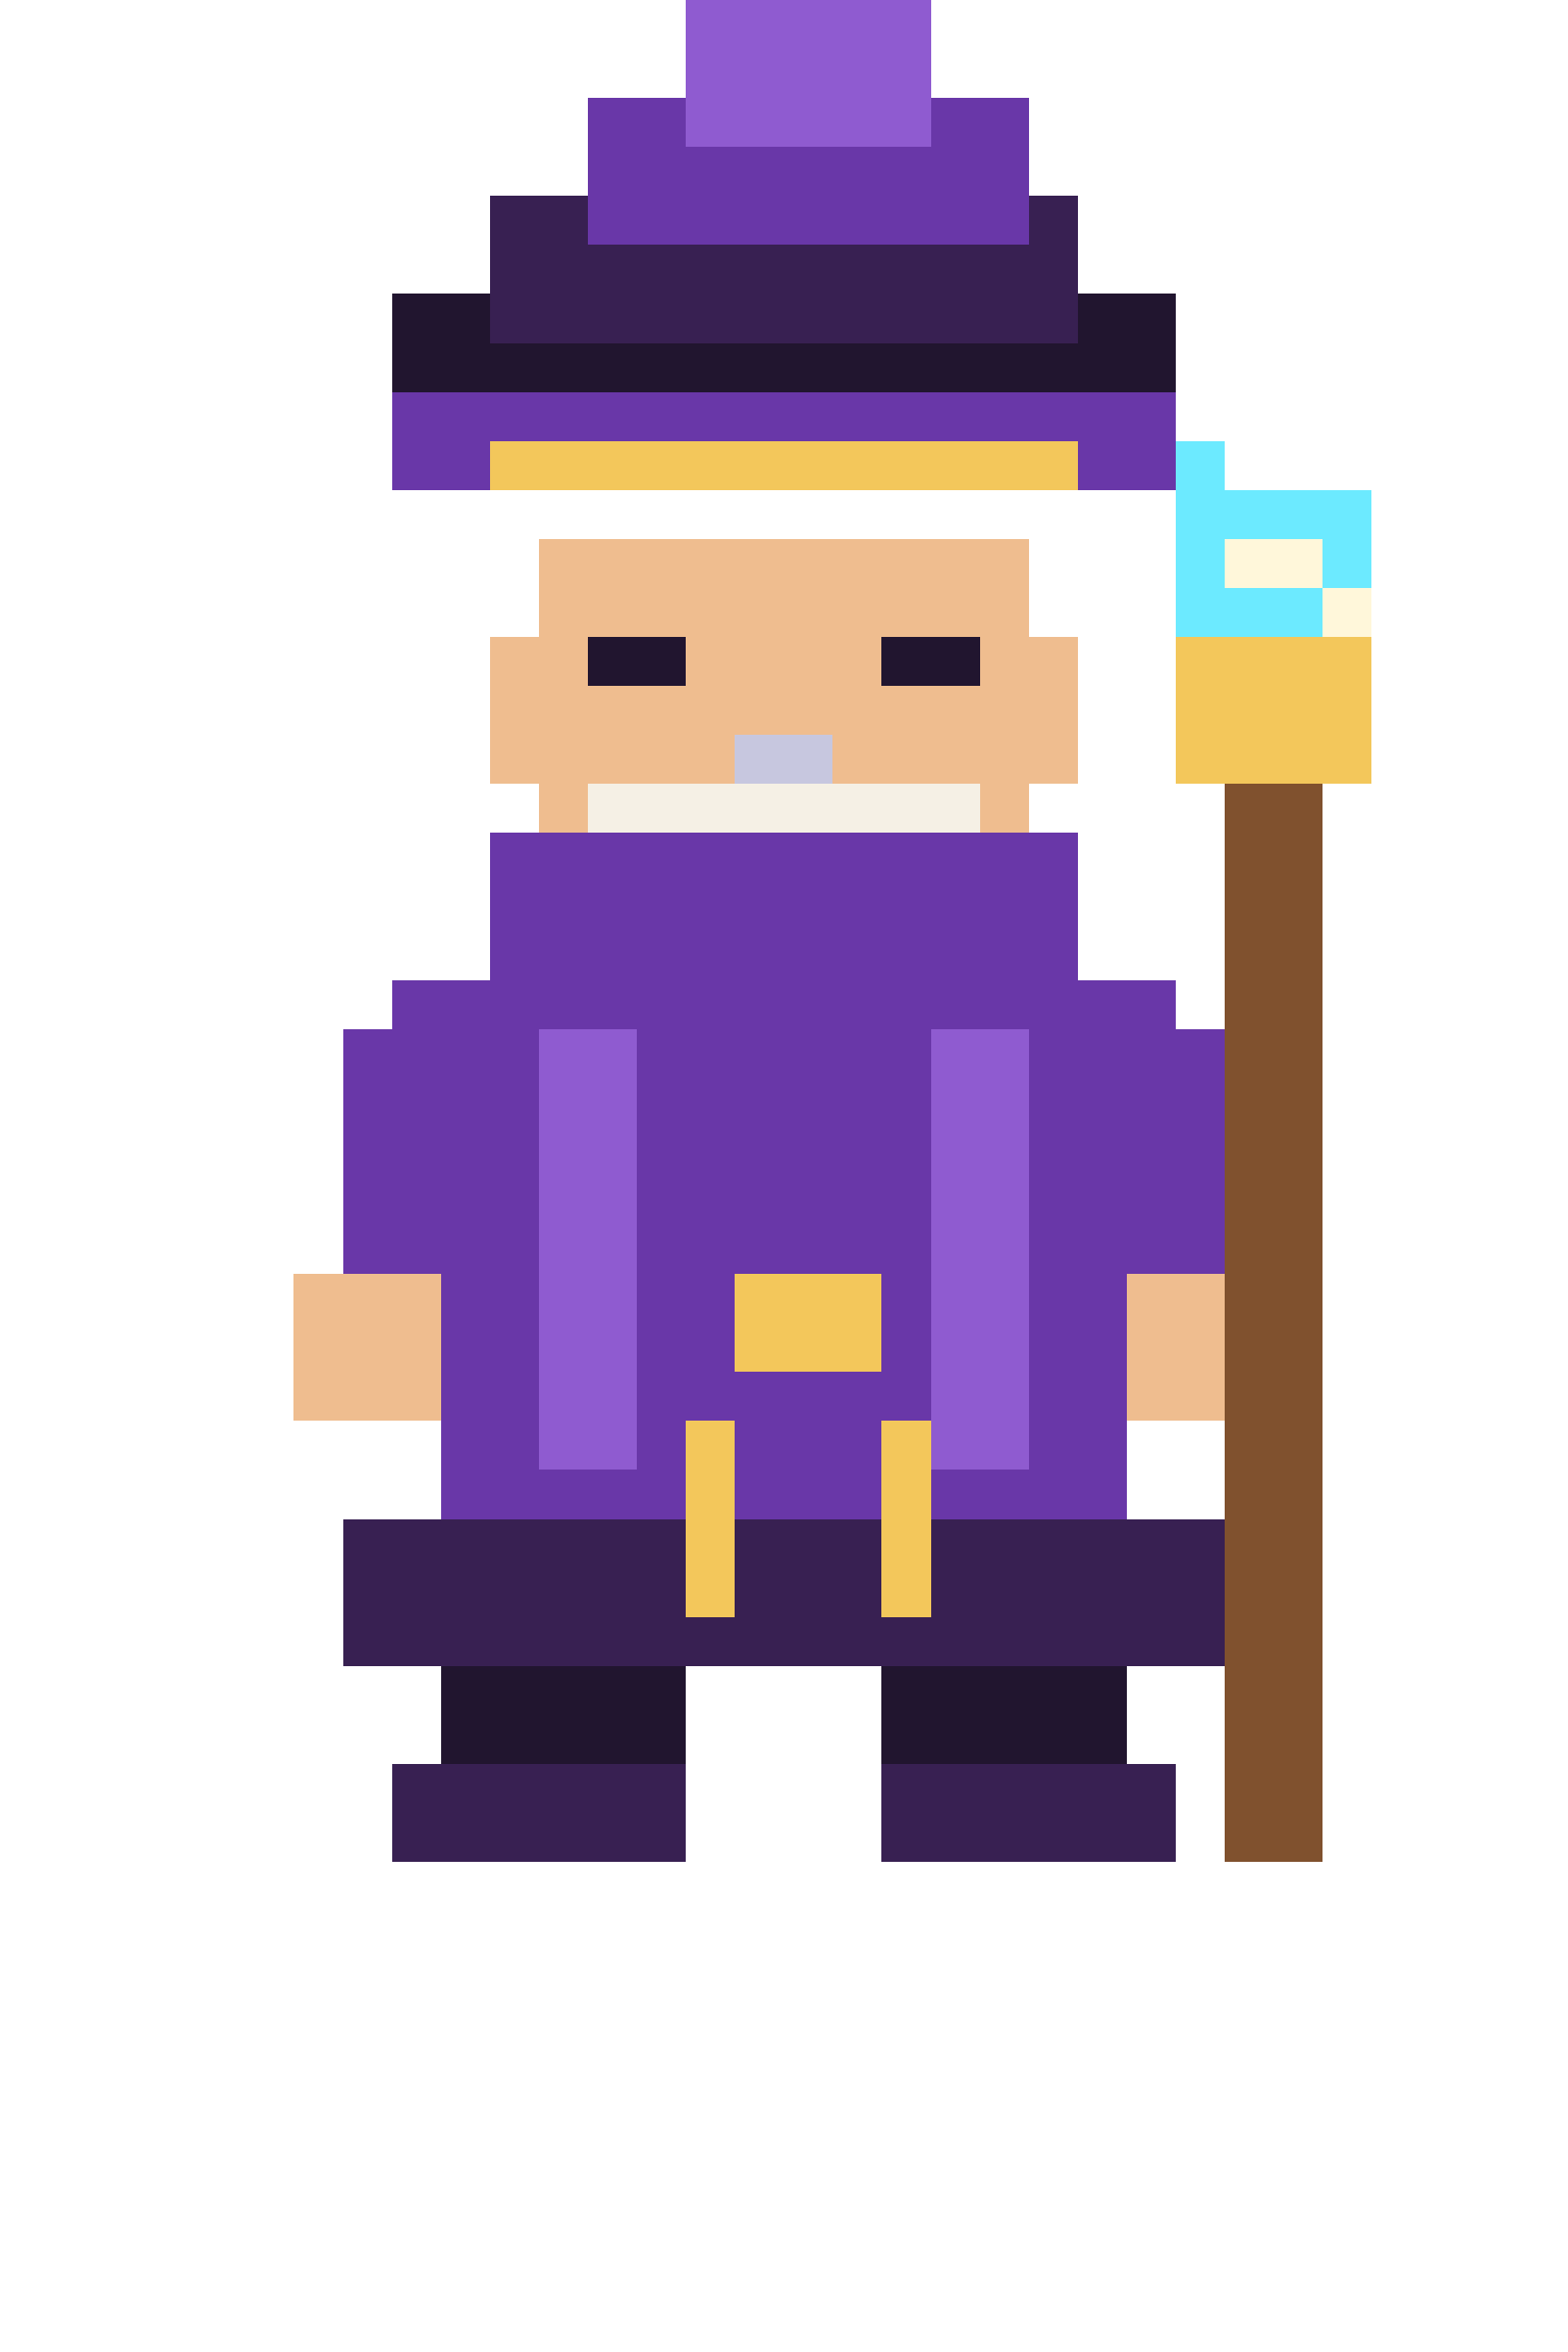
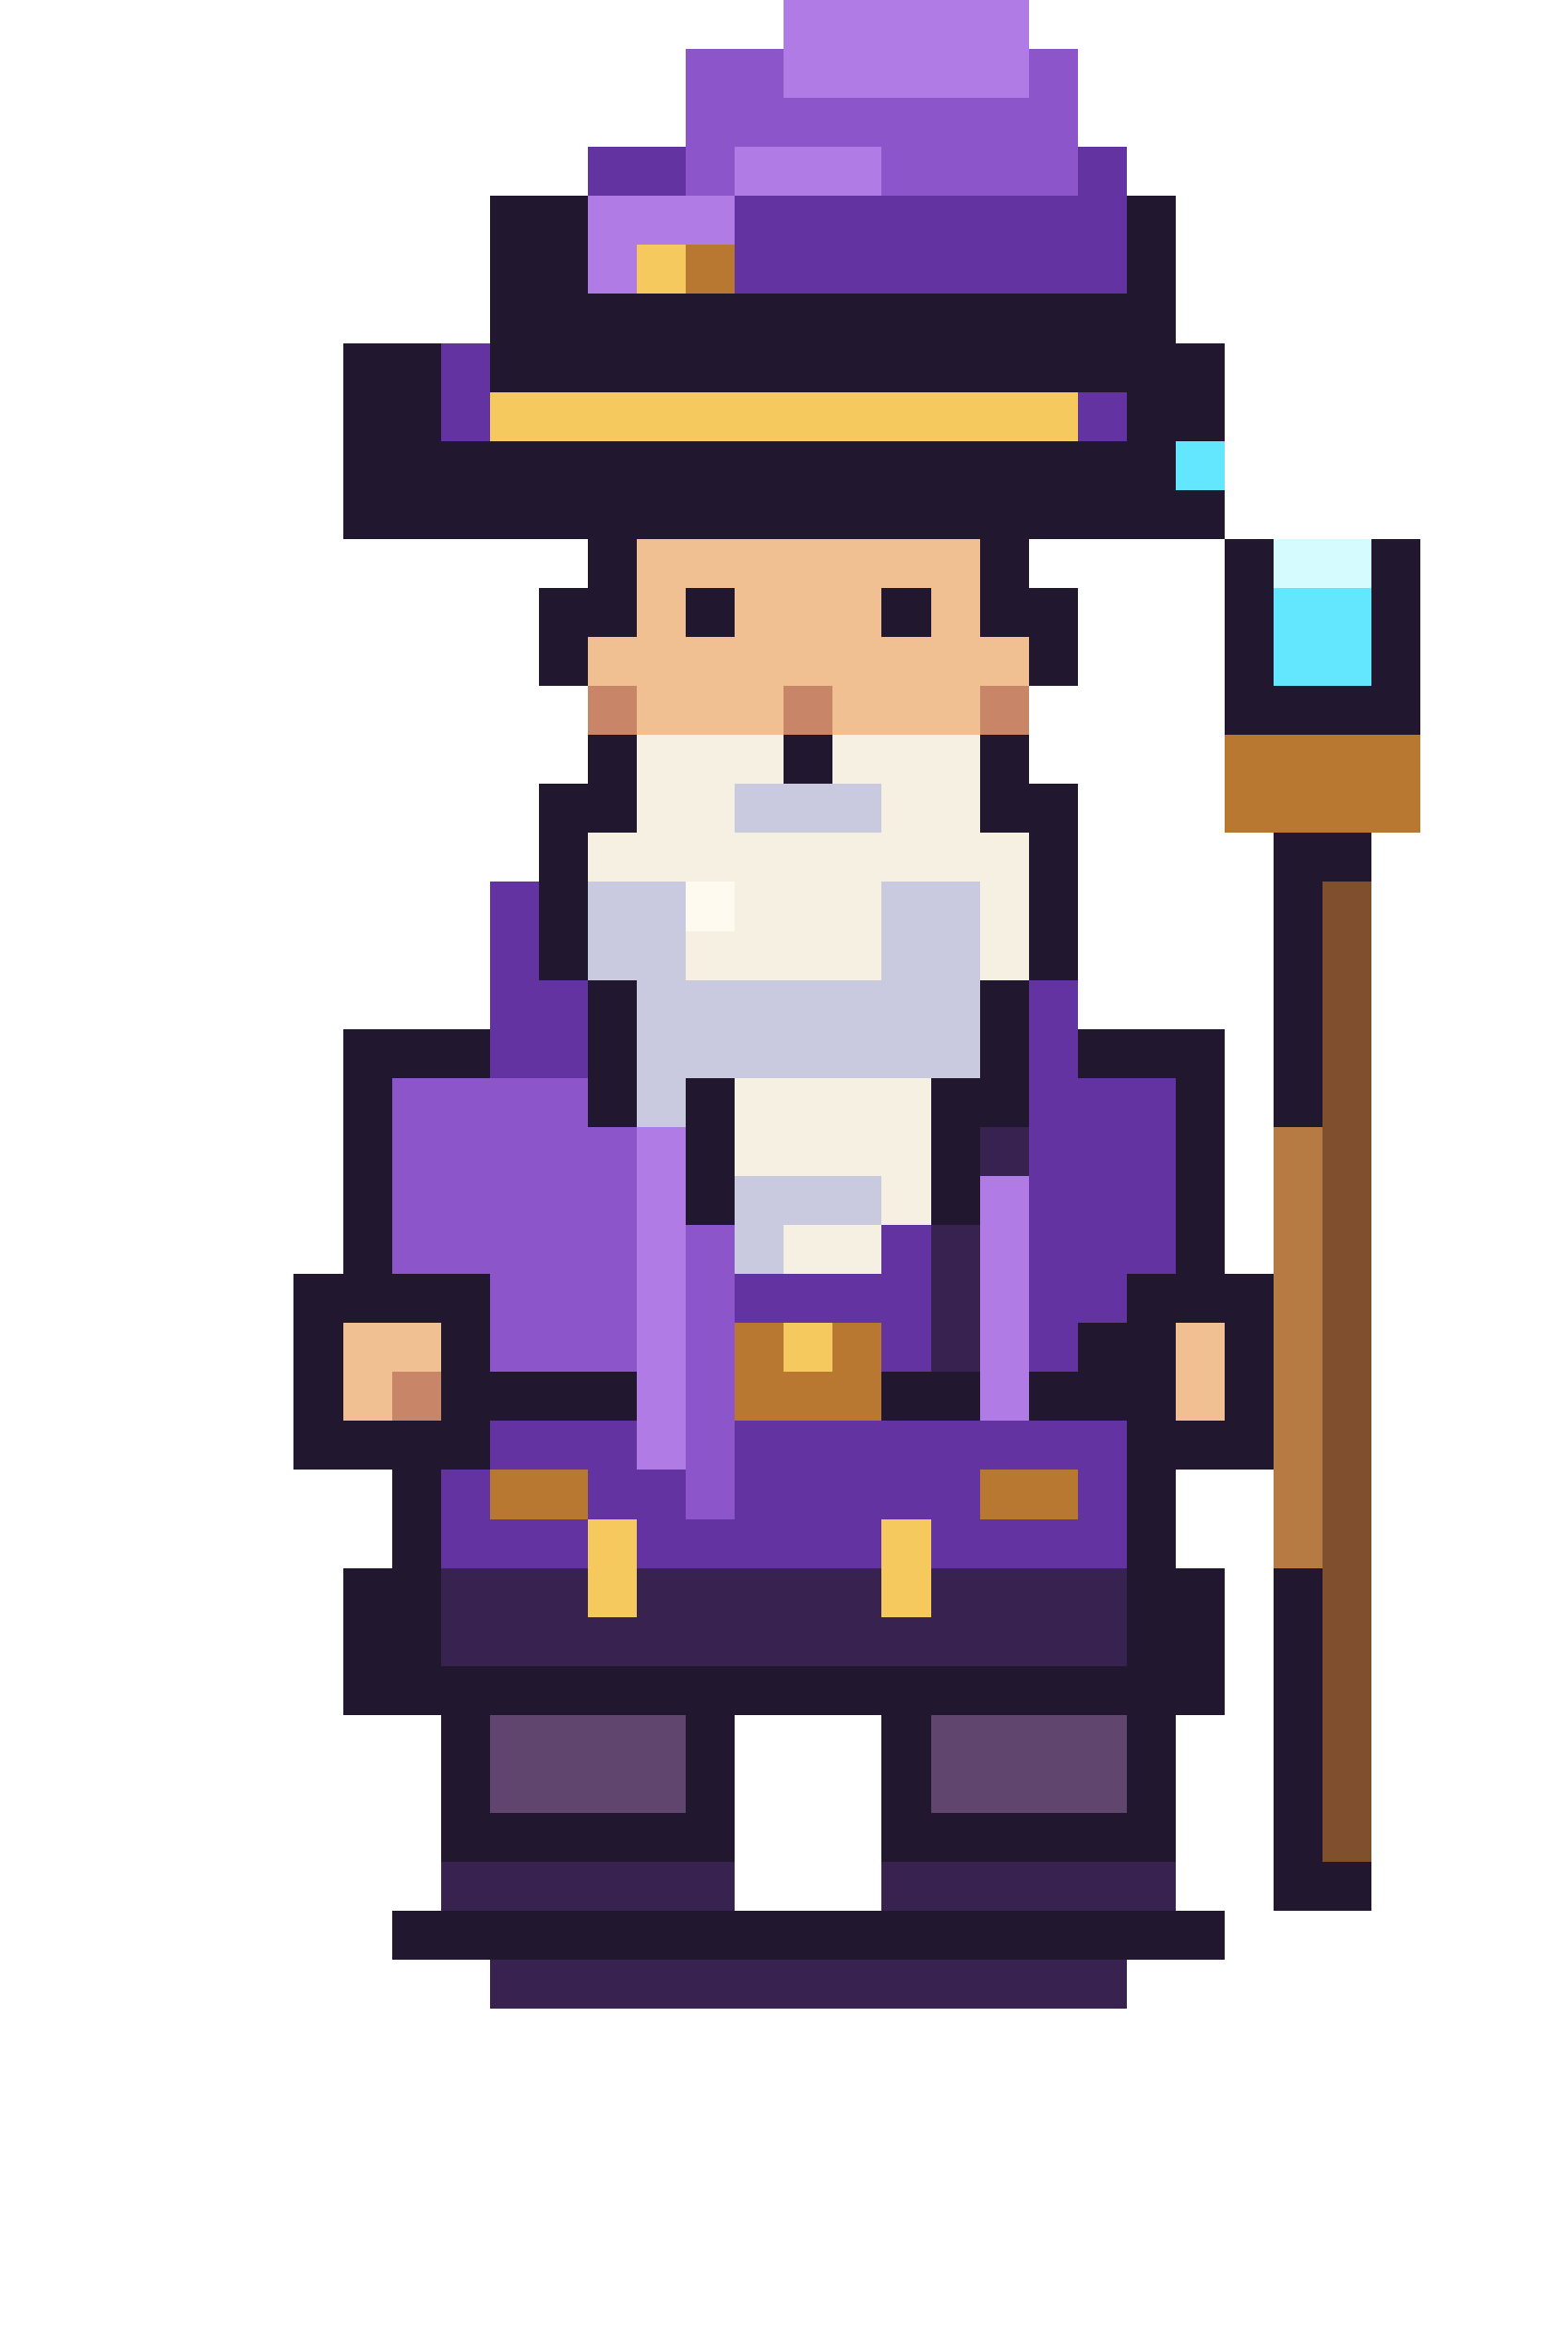
- <svg xmlns="http://www.w3.org/2000/svg" width="32" height="48" viewBox="0 0 32 48" shape-rendering="crispEdges">
-   <rect x="25" y="15" width="2" height="23" fill="#80512e" />
-   <rect x="24" y="13" width="4" height="3" fill="#f3c75b" />
-   <rect x="24" y="10" width="4" height="3" fill="#6ceaff" />
-   <rect x="25" y="11" width="2" height="1" fill="#fff7da" />
-   <rect x="8" y="6" width="16" height="3" fill="#21152f" />
-   <rect x="10" y="4" width="12" height="3" fill="#382052" />
-   <rect x="12" y="2" width="9" height="3" fill="#6937a8" />
-   <rect x="14" y="0" width="5" height="3" fill="#8f5bd0" />
-   <rect x="8" y="8" width="16" height="2" fill="#6937a8" />
-   <rect x="10" y="9" width="12" height="1" fill="#f3c75b" />
-   <rect x="11" y="11" width="10" height="6" fill="#efbd8f" />
-   <rect x="10" y="13" width="2" height="3" fill="#efbd8f" />
-   <rect x="20" y="13" width="2" height="3" fill="#efbd8f" />
-   <rect x="12" y="13" width="2" height="1" fill="#21152f" />
-   <rect x="18" y="13" width="2" height="1" fill="#21152f" />
-   <rect x="15" y="15" width="2" height="1" fill="#c7c7df" />
-   <rect x="12" y="16" width="8" height="2" fill="#f5f0e5" />
-   <rect x="11" y="17" width="10" height="3" fill="#f5f0e5" />
-   <rect x="12" y="20" width="8" height="2" fill="#c7c7df" />
-   <rect x="13" y="22" width="6" height="2" fill="#f5f0e5" />
-   <rect x="14" y="24" width="4" height="2" fill="#f5f0e5" />
-   <rect x="10" y="17" width="12" height="4" fill="#6937a8" />
-   <rect x="8" y="20" width="16" height="9" fill="#6937a8" />
-   <rect x="9" y="28" width="14" height="5" fill="#6937a8" />
-   <rect x="7" y="31" width="18" height="3" fill="#382052" />
-   <rect x="11" y="21" width="2" height="9" fill="#8f5bd0" />
-   <rect x="19" y="21" width="2" height="9" fill="#8f5bd0" />
-   <rect x="15" y="26" width="3" height="2" fill="#f3c75b" />
-   <rect x="14" y="29" width="1" height="4" fill="#f3c75b" />
-   <rect x="18" y="29" width="1" height="4" fill="#f3c75b" />
-   <rect x="7" y="21" width="3" height="6" fill="#6937a8" />
-   <rect x="6" y="26" width="3" height="3" fill="#efbd8f" />
-   <rect x="22" y="21" width="3" height="6" fill="#6937a8" />
-   <rect x="23" y="26" width="2" height="3" fill="#efbd8f" />
-   <rect x="9" y="34" width="5" height="3" fill="#21152f" />
-   <rect x="18" y="34" width="5" height="3" fill="#21152f" />
-   <rect x="8" y="36" width="6" height="2" fill="#382052" />
-   <rect x="18" y="36" width="6" height="2" fill="#382052" />
-   <rect x="24" y="9" width="1" height="1" fill="#6ceaff" />
-   <rect x="27" y="12" width="1" height="1" fill="#fff7da" />
+ <svg xmlns="http://www.w3.org/2000/svg" width="32" height="48" viewBox="0 0 32 48" shape-rendering="crispEdges" role="img" aria-label="idle wizard frame 3">
+   <rect x="26" y="16" width="2" height="23" fill="#21172e" />
+   <rect x="27" y="18" width="1" height="20" fill="#80502e" />
+   <rect x="26" y="23" width="1" height="9" fill="#b57b43" />
+   <rect x="25" y="14" width="4" height="3" fill="#b97832" />
+   <rect x="25" y="11" width="4" height="4" fill="#21172e" />
+   <rect x="26" y="11" width="2" height="3" fill="#63e6ff" />
+   <rect x="26" y="11" width="1" height="1" fill="#d5fbff" />
+   <rect x="8" y="39" width="17" height="1" fill="#21172e" />
+   <rect x="10" y="40" width="13" height="1" fill="#38224f" />
+   <rect x="11" y="16" width="10" height="3" fill="#21172e" />
+   <rect x="10" y="18" width="12" height="3" fill="#6333a1" />
+   <rect x="8" y="21" width="16" height="9" fill="#21172e" />
+   <rect x="9" y="21" width="14" height="8" fill="#6333a1" />
+   <rect x="10" y="22" width="3" height="7" fill="#8c55ca" />
+   <rect x="19" y="22" width="2" height="7" fill="#38224f" />
+   <rect x="8" y="28" width="16" height="6" fill="#21172e" />
+   <rect x="9" y="29" width="14" height="4" fill="#6333a1" />
+   <rect x="7" y="32" width="18" height="3" fill="#21172e" />
+   <rect x="9" y="32" width="14" height="2" fill="#38224f" />
+   <rect x="13" y="22" width="1" height="8" fill="#b07be5" />
+   <rect x="14" y="25" width="1" height="6" fill="#8c55ca" />
+   <rect x="20" y="24" width="1" height="5" fill="#b07be5" />
+   <rect x="10" y="30" width="2" height="1" fill="#b97832" />
+   <rect x="12" y="31" width="1" height="2" fill="#f5c95e" />
+   <rect x="18" y="31" width="1" height="2" fill="#f5c95e" />
+   <rect x="20" y="30" width="2" height="1" fill="#b97832" />
+   <rect x="15" y="27" width="3" height="2" fill="#b97832" />
+   <rect x="16" y="27" width="1" height="1" fill="#f5c95e" />
+   <rect x="7" y="21" width="3" height="7" fill="#21172e" />
+   <rect x="8" y="22" width="2" height="5" fill="#8c55ca" />
+   <rect x="6" y="26" width="4" height="4" fill="#21172e" />
+   <rect x="7" y="27" width="2" height="2" fill="#f0bf92" />
+   <rect x="8" y="28" width="1" height="1" fill="#c98568" />
+   <rect x="22" y="21" width="3" height="7" fill="#21172e" />
+   <rect x="22" y="22" width="2" height="5" fill="#6333a1" />
+   <rect x="23" y="26" width="3" height="4" fill="#21172e" />
+   <rect x="24" y="27" width="1" height="2" fill="#f0bf92" />
+   <rect x="12" y="9" width="9" height="8" fill="#21172e" />
+   <rect x="13" y="10" width="7" height="6" fill="#f0bf92" />
+   <rect x="12" y="12" width="1" height="3" fill="#c98568" />
+   <rect x="20" y="12" width="1" height="3" fill="#c98568" />
+   <rect x="14" y="12" width="1" height="1" fill="#21172e" />
+   <rect x="18" y="12" width="1" height="1" fill="#21172e" />
+   <rect x="16" y="14" width="1" height="1" fill="#c98568" />
+   <rect x="11" y="12" width="2" height="2" fill="#21172e" />
+   <rect x="12" y="13" width="1" height="1" fill="#f0bf92" />
+   <rect x="20" y="12" width="2" height="2" fill="#21172e" />
+   <rect x="20" y="13" width="1" height="1" fill="#f0bf92" />
+   <rect x="12" y="15" width="9" height="3" fill="#21172e" />
+   <rect x="11" y="16" width="11" height="4" fill="#21172e" />
+   <rect x="12" y="17" width="9" height="4" fill="#f6f0e3" />
+   <rect x="13" y="16" width="7" height="2" fill="#f6f0e3" />
+   <rect x="12" y="20" width="9" height="3" fill="#21172e" />
+   <rect x="13" y="20" width="7" height="3" fill="#c9c9df" />
+   <rect x="14" y="22" width="6" height="3" fill="#21172e" />
+   <rect x="15" y="22" width="4" height="3" fill="#f6f0e3" />
+   <rect x="15" y="24" width="3" height="2" fill="#c9c9df" />
+   <rect x="16" y="25" width="2" height="1" fill="#f6f0e3" />
+   <rect x="12" y="18" width="2" height="2" fill="#c9c9df" />
+   <rect x="18" y="18" width="2" height="2" fill="#c9c9df" />
+   <rect x="14" y="18" width="1" height="1" fill="#fffaf0" />
+   <rect x="13" y="15" width="3" height="2" fill="#f6f0e3" />
+   <rect x="17" y="15" width="3" height="2" fill="#f6f0e3" />
+   <rect x="15" y="16" width="3" height="1" fill="#c9c9df" />
+   <rect x="7" y="7" width="18" height="4" fill="#21172e" />
+   <rect x="9" y="7" width="14" height="2" fill="#6333a1" />
+   <rect x="10" y="8" width="12" height="1" fill="#f5c95e" />
+   <rect x="10" y="4" width="14" height="4" fill="#21172e" />
+   <rect x="12" y="3" width="11" height="3" fill="#6333a1" />
+   <rect x="14" y="1" width="8" height="3" fill="#8c55ca" />
+   <rect x="16" y="0" width="5" height="2" fill="#b07be5" />
+   <rect x="12" y="4" width="3" height="2" fill="#b07be5" />
+   <rect x="15" y="3" width="3" height="1" fill="#b07be5" />
+   <rect x="18" y="4" width="2" height="2" fill="#6333a1" />
+   <rect x="13" y="5" width="2" height="1" fill="#f5c95e" />
+   <rect x="14" y="5" width="1" height="1" fill="#b97832" />
+   <rect x="9" y="35" width="6" height="4" fill="#21172e" />
+   <rect x="10" y="35" width="4" height="2" fill="#60456f" />
+   <rect x="9" y="38" width="6" height="1" fill="#38224f" />
+   <rect x="18" y="35" width="6" height="4" fill="#21172e" />
+   <rect x="19" y="35" width="4" height="2" fill="#60456f" />
+   <rect x="18" y="38" width="6" height="1" fill="#38224f" />
+   <rect x="24" y="9" width="1" height="1" fill="#63e6ff" />
+   <rect x="27" y="11" width="1" height="1" fill="#d5fbff" />
</svg>
